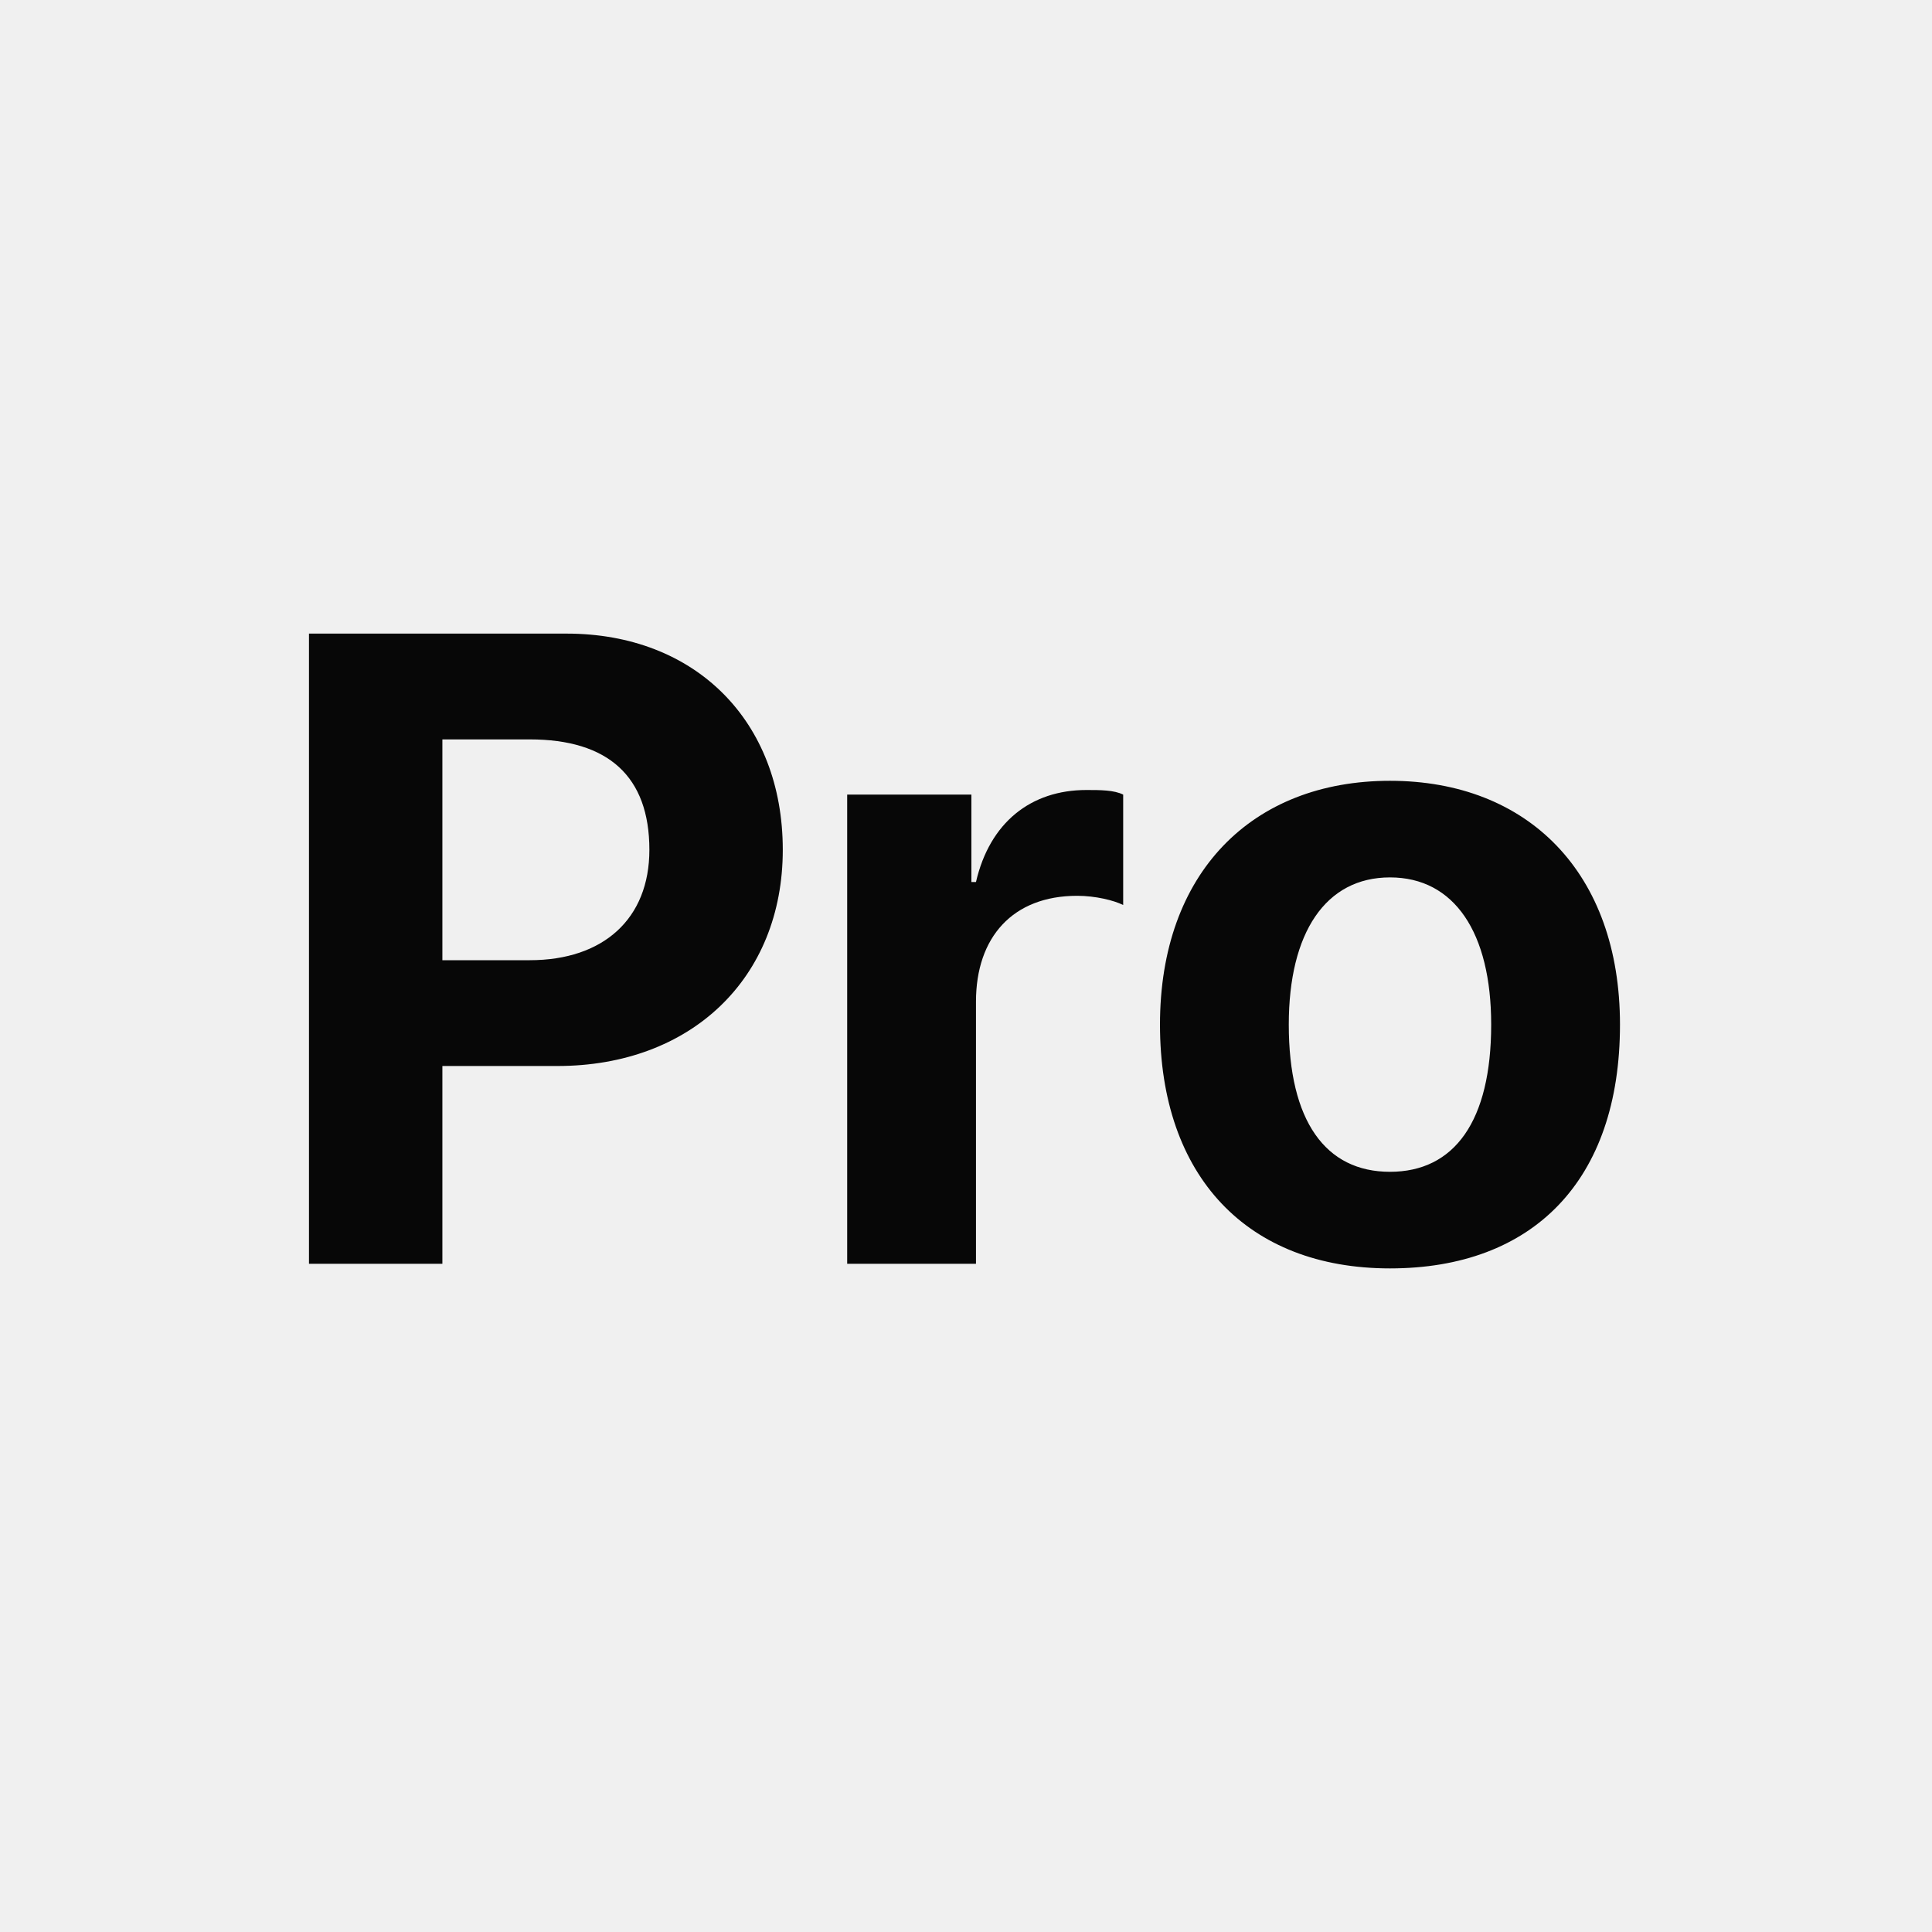
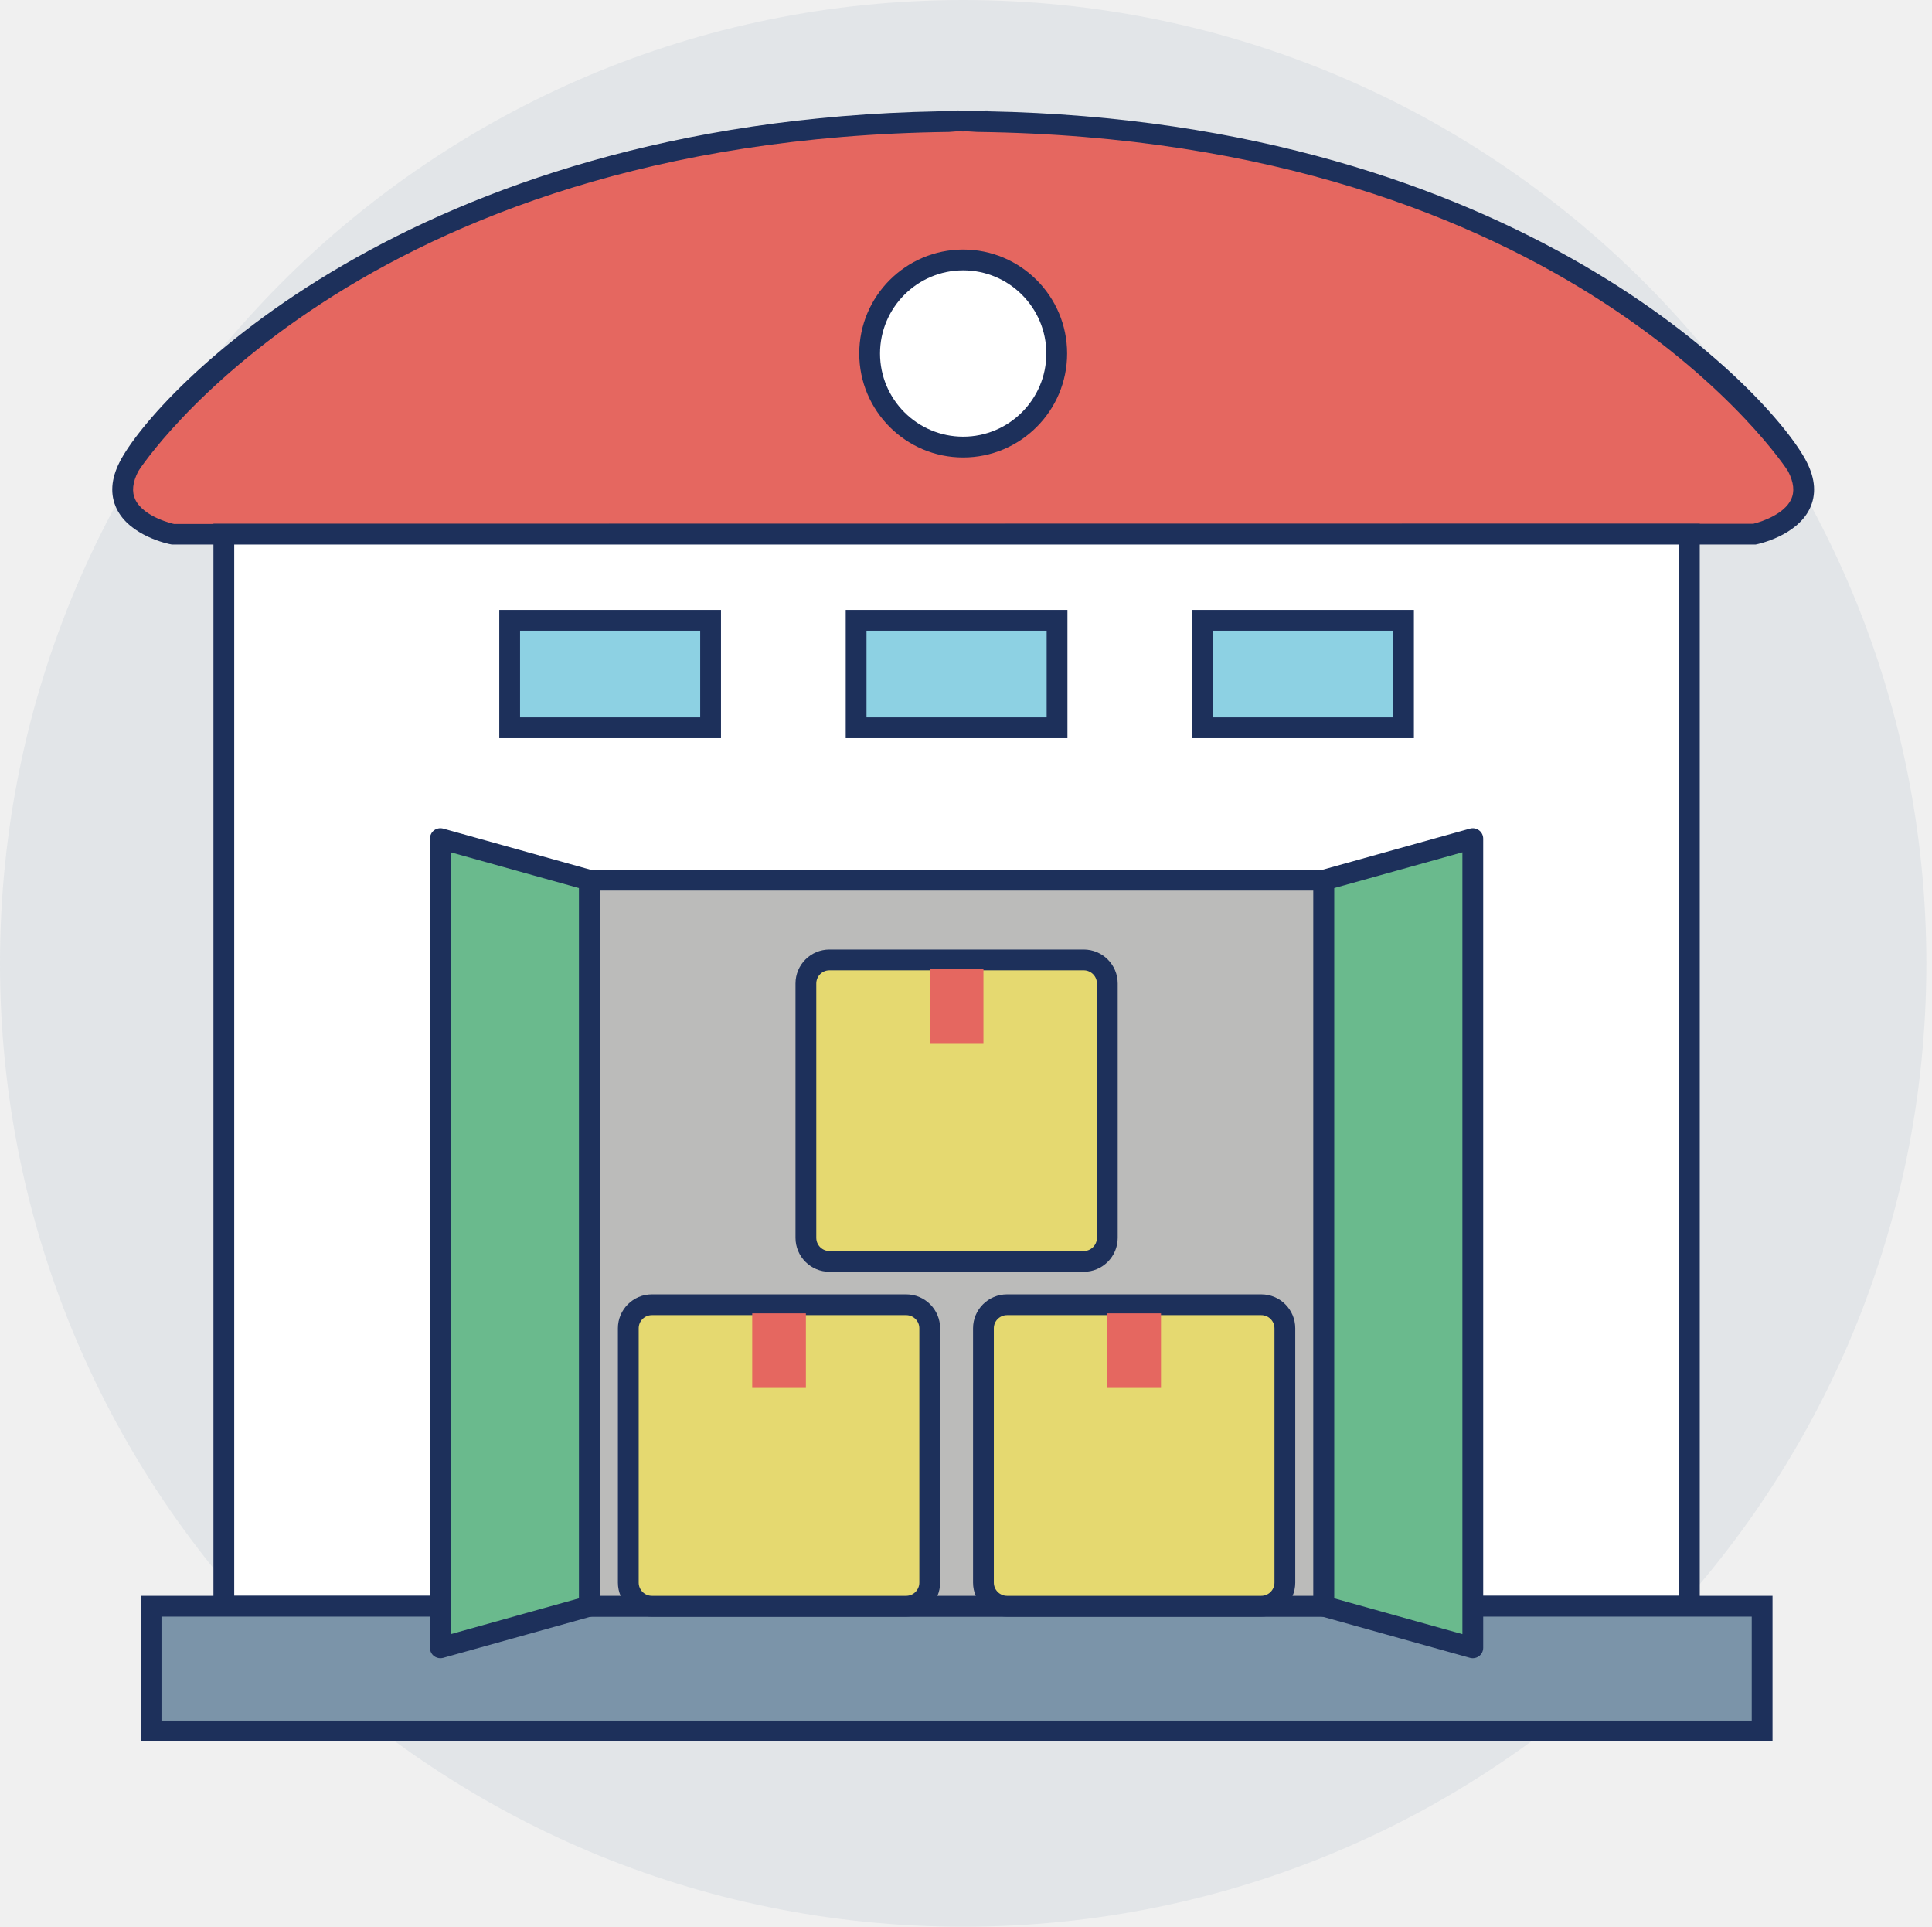
- <svg xmlns="http://www.w3.org/2000/svg" width="42" height="42">
-   <g>
-     <path fill="#070707" d="m6.717,13.774l5.6,0c2.8,0 4.7,1.9 4.7,4.7c0,2.8 -2,4.7 -4.9,4.7l-2.5,0l0,4.3l-2.9,0l0,-13.7zm2.9,2.2l0,4.9l1.9,0c1.6,0 2.6,-0.9 2.6,-2.4c0,-1.6 -0.9,-2.4 -2.6,-2.4l-1.9,0l0,-0.1zm8.9,11.5l2.7,0l0,-5.7c0,-1.4 0.8,-2.3 2.2,-2.3c0.4,0 0.8,0.1 1,0.2l0,-2.4c-0.2,-0.1 -0.5,-0.1 -0.8,-0.1c-1.2,0 -2.1,0.7 -2.4,2l-0.1,0l0,-1.9l-2.7,0l0,10.2l0.1,0zm11.7,0.1c-3.1,0 -5,-2 -5,-5.3c0,-3.3 2,-5.3 5,-5.3s5,2 5,5.3c0,3.4 -1.9,5.3 -5,5.3zm0,-2.1c1.4,0 2.2,-1.1 2.2,-3.2c0,-2 -0.8,-3.2 -2.2,-3.2c-1.4,0 -2.2,1.2 -2.2,3.2c0,2.1 0.8,3.2 2.2,3.2z" class="st0" id="Ant-Design-Pro" />
-   </g>
+ <svg xmlns="http://www.w3.org/2000/svg" t="1658728279433" class="icon" viewBox="0 0 1027 1024" version="1.1" p-id="8258" width="200.586" height="200">
+   <defs>
+     <style type="text/css" />
+   </defs>
+   <path d="M1024 512c0 282.773-229.226 512-512 512C229.227 1024 0 794.773 0 512 0 229.227 229.227 0 512 0c282.773 0 512 229.227 512 512z" fill="#E2E5E8" p-id="8259" />
+   <path d="M955.432 247.96c-13.079-25.554-143.307-179.651-435.878-183.365v-0.345h-4.619c-0.993 0-1.922 0.086-2.936 0.086s-1.942-0.086-2.935-0.086h-4.619v0.345C211.875 68.309 81.646 222.407 68.568 247.96c-14.504 28.316 22.791 35.913 22.791 35.913h841.283c-0.001 0 37.293-7.596 22.79-35.913z" fill="#E56760" p-id="8260" />
+   <path d="M933.201 289.399H91.359c-1.964-0.28-22.424-4.597-29.374-19.079-3.561-7.403-3-15.777 1.662-24.885C82.013 209.565 216.903 64.574 498.921 59.157v-0.086l10.143-0.346 4.165 0.043 11.849-0.043v0.432c282.018 5.417 416.907 150.408 435.274 186.278 4.662 9.108 5.223 17.482 1.662 24.885-6.949 14.482-27.41 18.799-28.272 18.971l-0.541 0.109zM508.698 69.798l-4.187 0.324C188.997 74.114 74.395 248.715 73.488 250.486c-3.044 5.957-3.561 10.878-1.554 15.064 4.533 9.41 20.375 12.885 20.525 12.906l839.578-0.108c4.813-1.123 16.382-5.223 20.029-12.841 2.008-4.166 1.489-9.087-1.554-15.021-0.906-1.769-115.509-176.371-431.022-180.364l-5.461-0.324-2.029 0.065-3.302-0.065z" fill="#1D305B" p-id="8261" />
+   <path d="M561.726 187.875c0 27.453-22.273 49.725-49.726 49.725-27.453 0-49.725-22.273-49.725-49.725 0-27.475 22.273-49.726 49.725-49.726 27.454 0.001 49.726 22.252 49.726 49.726z" fill="#FFFFFF" p-id="8262" />
+   <path d="M512 243.126c-30.474 0-55.25-24.777-55.25-55.251 0-30.474 24.777-55.251 55.25-55.251 30.474 0 55.252 24.777 55.252 55.251 0 30.474-24.778 55.251-55.252 55.251z m0-99.452c-24.366 0-44.201 19.834-44.201 44.201s19.834 44.201 44.201 44.201 44.202-19.834 44.202-44.201-19.835-44.201-44.202-44.201z" fill="#1D305B" p-id="8263" />
+   <path d="M118.984 283.873h779.039v569.776H118.984z" fill="#FFFFFF" p-id="8264" />
+   <path d="M903.548 859.175H113.459V278.348h790.09v580.826z m-779.039-11.05h767.988V289.399H124.509v558.726z" fill="#1D305B" p-id="8265" />
+   <path d="M80.308 853.65h856.39v66.302H80.308z" fill="#7B94A9" p-id="8266" />
+   <path d="M942.223 925.475H74.783v-77.351h867.441v77.351zM85.833 914.426h845.341v-55.251H85.833v55.251z" fill="#1D305B" p-id="8267" />
+   <path d="M270.924 329.672h106.812v57.107H270.924z" fill="#8DD1E3" p-id="8268" />
+   <path d="M383.261 392.304H265.4v-68.157h117.861v68.157z m-106.812-11.051h95.761v-46.057h-95.761v46.057z" fill="#1D305B" p-id="8269" />
+   <path d="M455.087 329.672h106.812v57.107H455.087z" fill="#8DD1E3" p-id="8270" />
+   <path d="M567.423 392.304H449.562v-68.157h117.862v68.157z m-106.811-11.051h95.761v-46.057h-95.761v46.057z" fill="#1D305B" p-id="8271" />
+   <path d="M639.25 329.672h106.812v57.107H639.25z" fill="#8DD1E3" p-id="8272" />
+   <path d="M751.586 392.304H633.724v-68.157h117.862v68.157zM644.775 381.253h95.762v-46.057h-95.762v46.057z" fill="#1D305B" p-id="8273" />
+   <path d="M313.269 467.799h390.448v385.851H313.269z" fill="#BBBBBA" p-id="8274" />
+   <path d="M709.241 859.175H307.744V462.274h401.497v396.901z m-390.447-11.05h379.398V473.324H318.794v374.801z" fill="#1D305B" p-id="8275" />
+   <path d="M782.903 875.75l-79.187-22.1V467.799l79.187-22.1z" fill="#6ABA8D" p-id="8276" />
+   <path d="M782.903 881.275c-0.496 0-0.993-0.064-1.489-0.193l-79.187-22.1a5.55 5.55 0 0 1-4.035-5.331V467.799a5.548 5.548 0 0 1 4.035-5.33l79.187-22.1c1.683-0.454 3.453-0.108 4.835 0.928s2.18 2.677 2.18 4.403v430.051a5.499 5.499 0 0 1-2.18 4.403 5.589 5.589 0 0 1-3.346 1.121z m-73.662-31.813l68.136 19.014V452.972l-68.136 19.014v377.476z" fill="#1D305B" p-id="8277" />
+   <path d="M234.083 875.75l79.186-22.1V467.799l-79.186-22.1z" fill="#6ABA8D" p-id="8278" />
+   <path d="M234.083 881.275a5.576 5.576 0 0 1-3.345-1.122 5.499 5.499 0 0 1-2.18-4.403V445.699c0-1.727 0.799-3.367 2.18-4.403a5.6 5.6 0 0 1 4.834-0.928l79.187 22.1a5.548 5.548 0 0 1 4.035 5.33v385.851a5.55 5.55 0 0 1-4.035 5.331l-79.187 22.1c-0.496 0.13-0.993 0.194-1.489 0.194z m5.526-428.303v415.505l68.136-19.014v-377.476l-68.136-19.015z" fill="#1D305B" p-id="8279" />
+   <path d="M588.617 657.854c0 6.927-5.612 12.539-12.539 12.539H440.908c-6.907 0-12.518-5.612-12.518-12.539V522.704c0-6.927 5.612-12.539 12.518-12.539H576.078c6.927 0 12.539 5.612 12.539 12.539V657.854z" fill="#E5D970" p-id="8280" />
+   <path d="M576.078 675.919H440.908c-9.949 0-18.043-8.093-18.043-18.064V522.704c0-9.971 8.094-18.064 18.043-18.064H576.078c9.971 0 18.064 8.093 18.064 18.064V657.854c0 9.971-8.093 18.065-18.064 18.065zM440.908 515.69c-3.863 0-6.993 3.151-6.993 7.014V657.854c0 3.863 3.129 7.014 6.993 7.014H576.078c3.863 0 7.014-3.151 7.014-7.014V522.704c0-3.863-3.151-7.014-7.014-7.014H440.908z" fill="#1D305B" p-id="8281" />
+   <path d="M494.216 514.762h28.554v39.605h-28.554z" fill="#E56760" p-id="8282" />
+   <path d="M494.216 841.111c0 6.927-5.612 12.539-12.518 12.539H346.527c-6.927 0-12.539-5.612-12.539-12.539V705.939c0-6.907 5.612-12.518 12.539-12.518h135.171c6.907 0 12.518 5.612 12.518 12.518v135.172z" fill="#E5D970" p-id="8283" />
+   <path d="M481.698 859.175H346.527c-9.971 0-18.065-8.093-18.065-18.064V705.939c0-9.949 8.094-18.043 18.065-18.043h135.171c9.949 0 18.043 8.093 18.043 18.043v135.172c0 9.971-8.093 18.064-18.043 18.064zM346.527 698.947c-3.863 0-7.014 3.129-7.014 6.992v135.172c0 3.863 3.151 7.014 7.014 7.014h135.171c3.863 0 6.993-3.151 6.993-7.014V705.939a6.991 6.991 0 0 0-6.993-6.992H346.527z" fill="#1D305B" p-id="8284" />
+   <path d="M399.857 697.997h28.532v39.626h-28.532z" fill="#E56760" p-id="8285" />
+   <path d="M682.998 841.111c0 6.927-5.612 12.539-12.54 12.539H535.309c-6.927 0-12.539-5.612-12.539-12.539V705.939c0-6.907 5.612-12.518 12.539-12.518h135.149c6.928 0 12.54 5.612 12.54 12.518v135.172z" fill="#E5D970" p-id="8286" />
+   <path d="M670.458 859.175H535.309c-9.971 0-18.064-8.093-18.064-18.064V705.939c0-9.949 8.093-18.043 18.064-18.043h135.149c9.971 0 18.065 8.093 18.065 18.043v135.172c0 9.971-8.094 18.064-18.065 18.064zM535.309 698.947c-3.863 0-7.014 3.129-7.014 6.992v135.172c0 3.863 3.151 7.014 7.014 7.014h135.149c3.864 0 7.014-3.151 7.014-7.014V705.939c0-3.863-3.15-6.992-7.014-6.992H535.309z" fill="#1D305B" p-id="8287" />
+   <path d="M588.617 697.997h28.532v39.626h-28.532z" fill="#E56760" p-id="8288" />
</svg>
